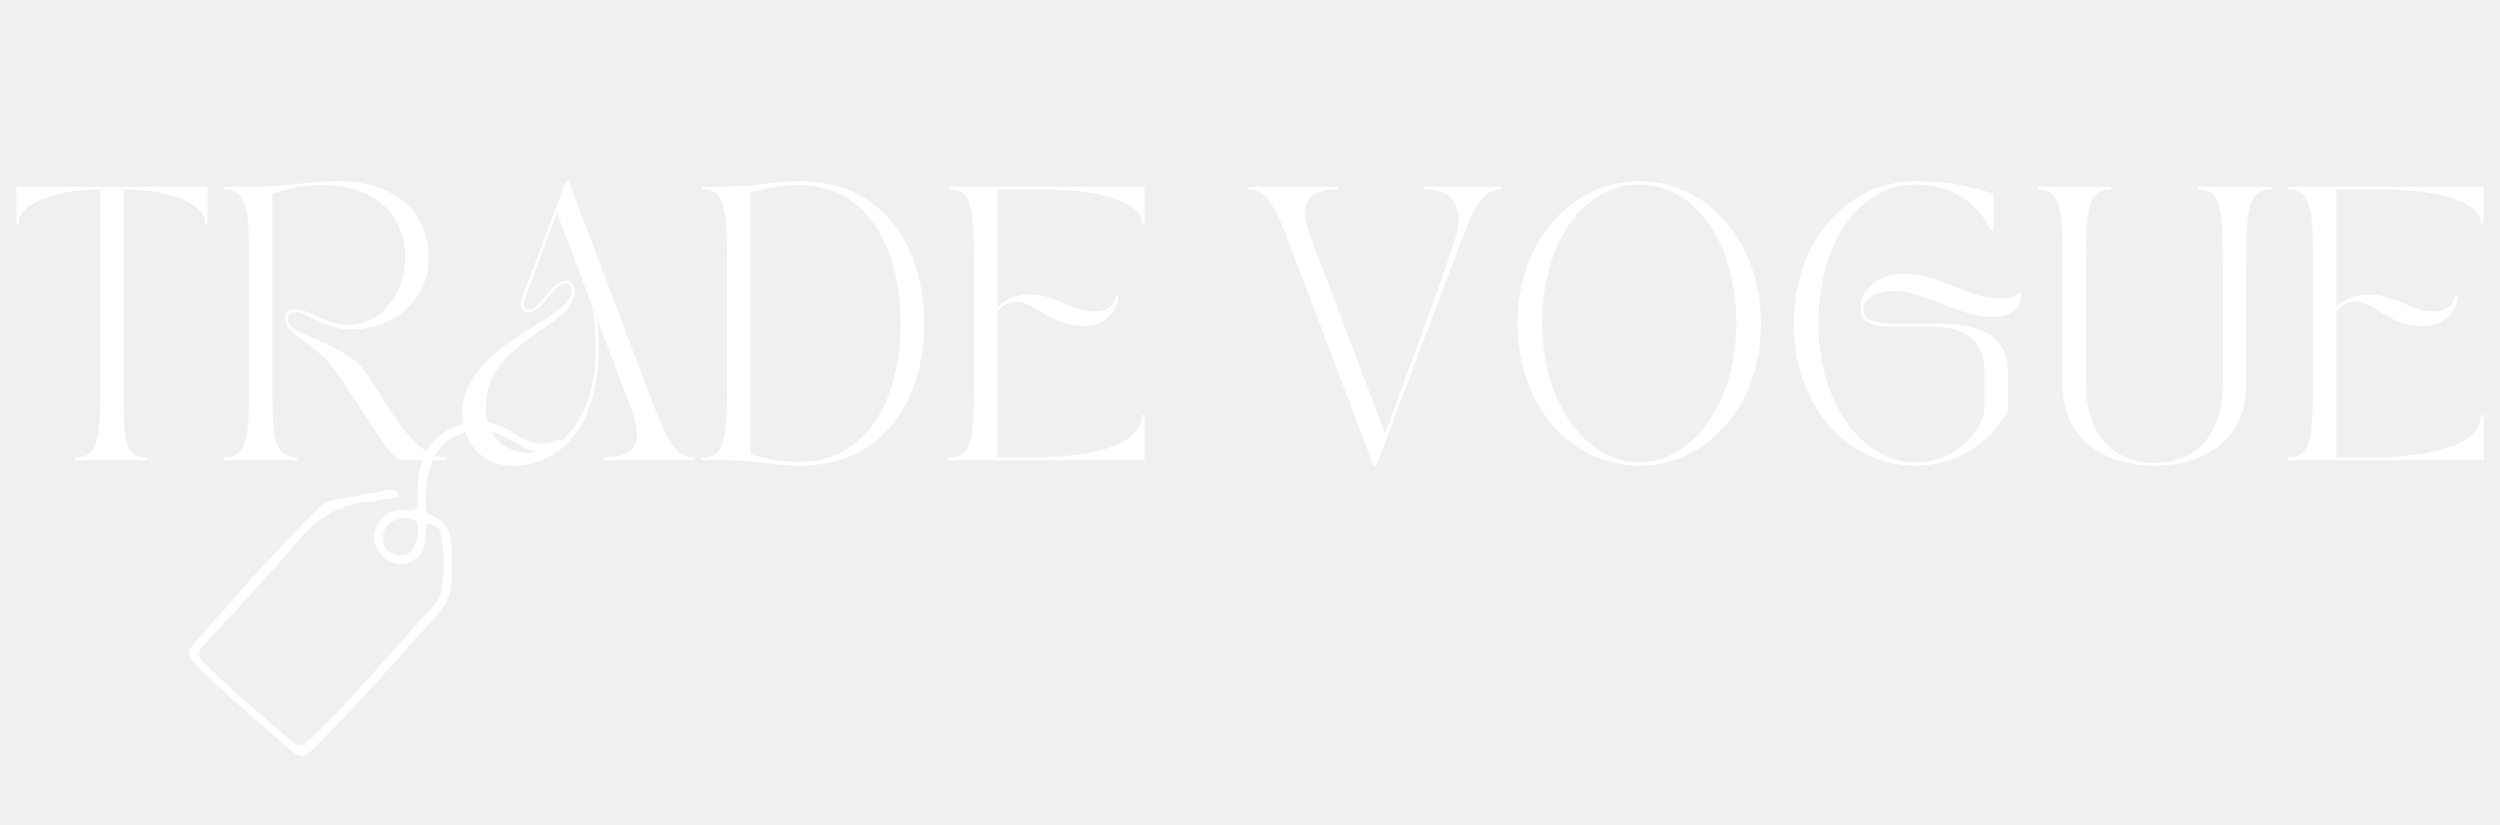
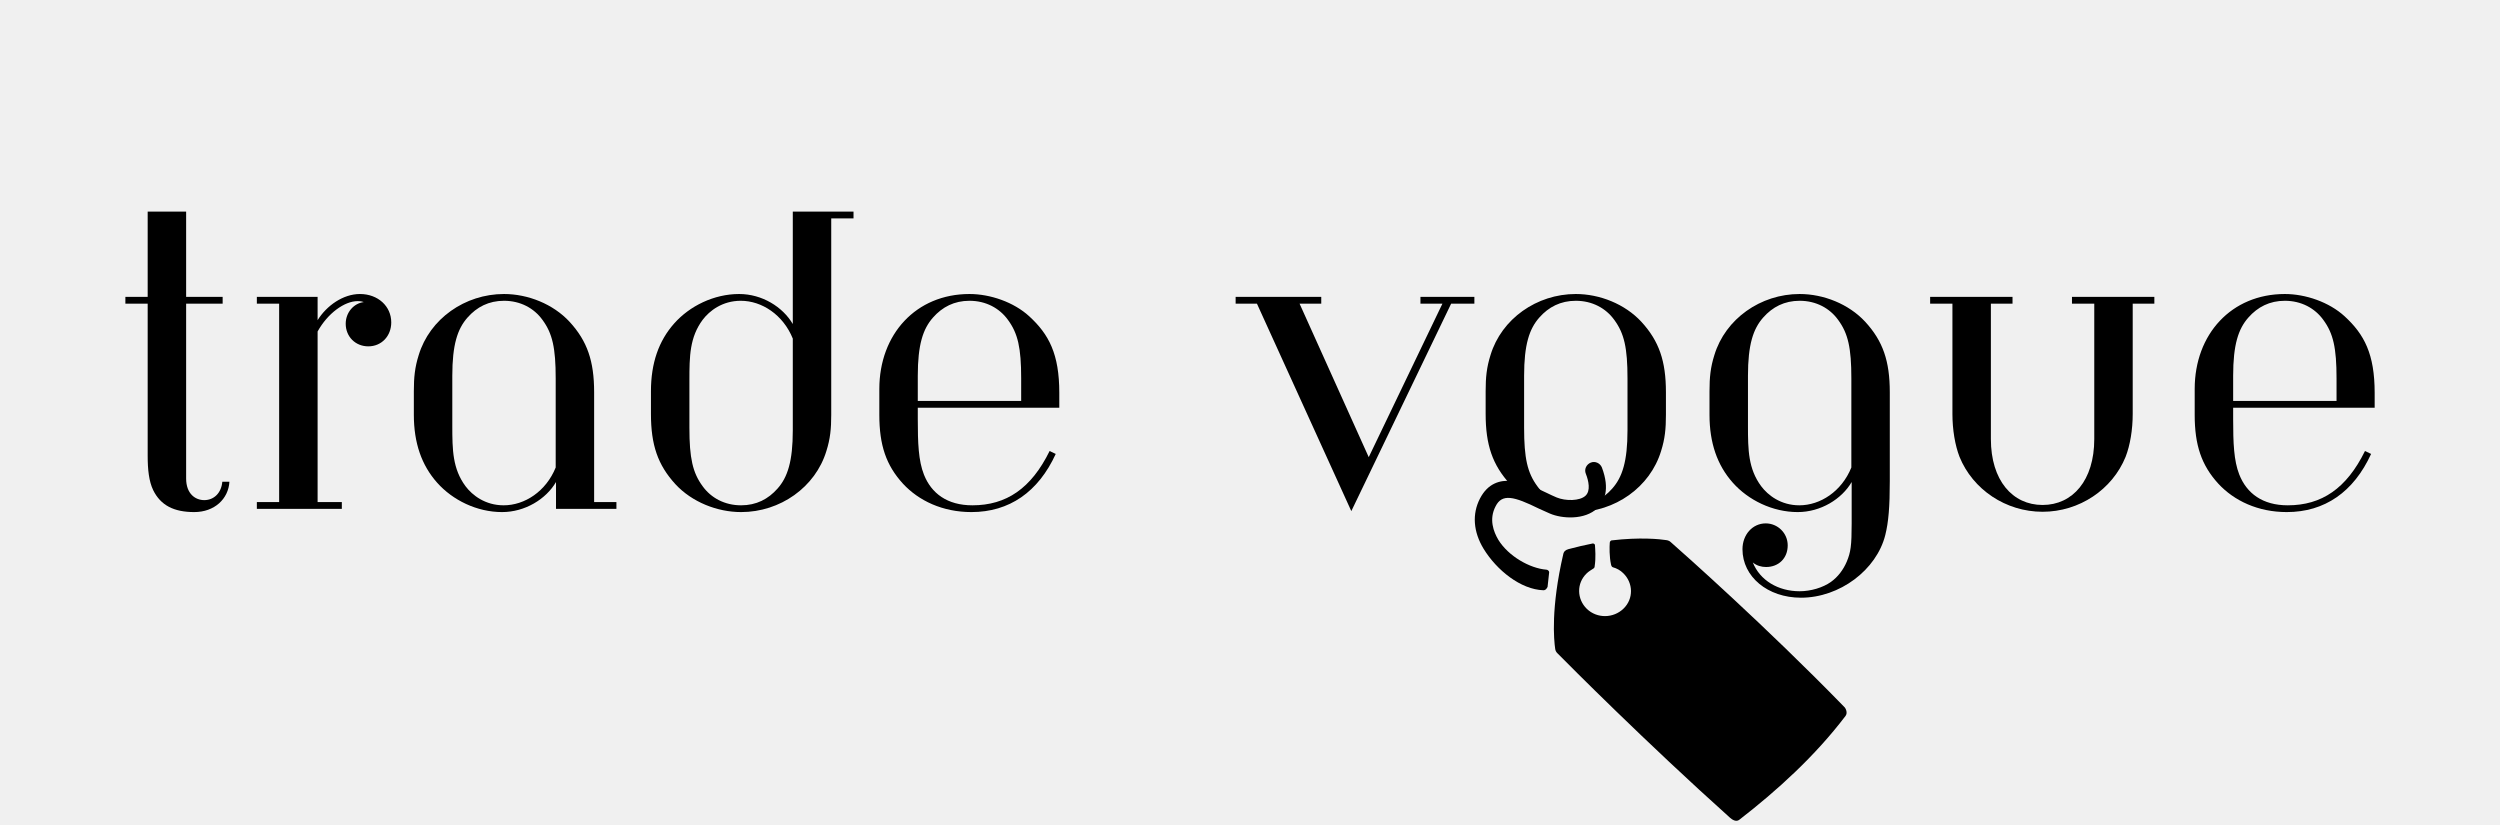
<svg xmlns="http://www.w3.org/2000/svg" width="500" zoomAndPan="magnify" viewBox="0 0 375 123.75" height="165" preserveAspectRatio="xMidYMid meet" version="1.0">
  <defs>
    <g />
-     <clipPath id="dbb63d7a73">
-       <path d="M 28 63 L 84.656 63 L 84.656 114 L 28 114 Z M 28 63 " clip-rule="nonzero" />
+     <clipPath id="e9284595fc">
+       <path d="M 221 69.109 L 241 69.109 L 241 89 L 221 89 Z M 221 69.109 " clip-rule="nonzero" />
+     </clipPath>
+     <clipPath id="70a0a55944">
+       <path d="M 233 80 L 277 80 L 277 123.387 L 233 123.387 Z M 233 80 " clip-rule="nonzero" />
    </clipPath>
  </defs>
-   <g fill="#FFFFFF" fill-opacity="1">
-     <g transform="translate(1.229195, 69.03054)">
+   <g fill="#000000" fill-opacity="1">
+     <g transform="translate(16.38545, 76.32798)">
      <g>
-         <path d="M 1.23 -41.023 L 1.23 -35.484 L 1.641 -35.484 C 1.641 -35.609 1.602 -35.484 1.602 -35.652 C 1.602 -38.398 6.77 -40.613 13.824 -40.613 L 13.824 -11.406 C 13.824 -3.324 13.578 -0.41 10.051 -0.41 L 10.051 0 L 20.758 0 L 20.758 -0.41 C 17.23 -0.41 17.312 -3.324 17.312 -11.406 L 17.312 -40.613 C 24.367 -40.613 29.539 -38.398 29.539 -35.652 C 29.539 -35.484 29.496 -35.609 29.496 -35.484 L 29.906 -35.484 L 29.906 -41.023 Z M 1.23 -41.023 " />
+         <path d="M 16.961 -4.07 C 16.816 -2.375 15.703 -1.309 14.25 -1.309 C 12.941 -1.309 11.535 -2.23 11.535 -4.555 L 11.535 -30.773 L 17.012 -30.773 L 17.012 -31.793 L 11.535 -31.793 L 11.535 -44.586 L 5.766 -44.586 L 5.766 -31.793 L 2.422 -31.793 L 2.422 -30.773 L 5.766 -30.773 L 5.766 -7.949 C 5.766 -5.863 5.961 -4.121 6.59 -2.812 C 7.707 -0.531 9.691 0.484 12.746 0.484 C 15.801 0.484 17.883 -1.504 18.027 -4.07 Z M 16.961 -4.07 " />
      </g>
    </g>
  </g>
-   <g fill="#FFFFFF" fill-opacity="1">
-     <g transform="translate(32.35945, 69.03054)">
+   <g fill="#000000" fill-opacity="1">
+     <g transform="translate(35.86396, 76.32798)">
      <g>
-         <path d="M 1.23 0 L 12.266 0 L 12.266 -0.41 C 8.738 -0.41 8.492 -3.324 8.492 -11.406 L 8.492 -39.957 C 10.996 -40.859 12.965 -41.27 16 -41.27 C 23.629 -41.27 28.43 -37.086 28.43 -30.277 C 28.43 -25.352 25.105 -20.309 19.98 -20.309 C 16.164 -20.309 14.277 -22.645 11.855 -22.645 C 11.117 -22.645 10.422 -22.234 10.422 -21.25 C 10.422 -18.461 14.77 -18.297 18.75 -12.309 C 25.23 -2.586 26.379 0 28.266 0 L 34.543 0 L 34.543 -0.41 C 29.867 -0.41 26.051 -7.711 22.809 -12.758 C 19.488 -17.93 10.832 -18.504 10.832 -21.168 C 10.832 -22.113 11.527 -22.234 12.02 -22.234 C 13.742 -22.234 16.367 -19.609 20.227 -19.609 C 27.363 -19.609 31.957 -24.695 31.957 -30.316 C 31.957 -37.004 27.078 -41.844 18.34 -41.844 C 13.578 -41.844 10.668 -41.023 6.152 -41.023 L 1.23 -41.023 L 1.23 -40.613 C 4.758 -40.613 5.004 -37.703 5.004 -29.621 L 5.004 -11.406 C 5.004 -3.324 4.758 -0.41 1.23 -0.41 Z M 1.23 0 " />
+         <path d="M 11.777 -31.793 L 2.664 -31.793 L 2.664 -30.773 L 6.008 -30.773 L 6.008 -1.02 L 2.664 -1.02 L 2.664 0 L 15.41 0 L 15.41 -1.02 L 11.777 -1.02 L 11.777 -26.605 C 13.277 -29.32 15.801 -31.16 17.785 -31.16 C 18.27 -31.16 18.609 -31.066 18.707 -31.016 C 17.156 -30.824 15.992 -29.418 15.992 -27.77 C 15.992 -25.832 17.445 -24.375 19.387 -24.375 C 21.371 -24.375 22.824 -25.926 22.824 -27.965 C 22.824 -30.387 20.84 -32.227 18.125 -32.227 C 15.605 -32.227 13.133 -30.484 11.777 -28.301 Z M 11.777 -31.793 " />
      </g>
    </g>
  </g>
-   <g fill="#FFFFFF" fill-opacity="1">
-     <g transform="translate(68.1244, 69.03054)">
+   <g fill="#000000" fill-opacity="1">
+     <g transform="translate(58.6858, 76.32798)">
      <g>
-         <path d="M 1.23 -7.18 C 1.23 -2.914 3.938 0.82 8.695 0.82 C 16.859 0.82 21.66 -6.398 21.66 -16.367 C 21.66 -18.34 21.578 -19.98 21.414 -21.293 L 26.5 -7.875 C 28.062 -3.734 28.266 -0.41 22.48 -0.41 L 22.48 0 L 35.938 0 L 35.938 -0.41 C 33.434 -0.41 32.121 -2.668 30.316 -7.18 L 17.188 -41.844 L 16.777 -41.844 C 14.195 -35.035 12.676 -30.973 10.176 -24.367 C 9.766 -23.301 9.969 -22.195 11.117 -22.195 C 13.457 -22.195 14.688 -26.5 16.656 -26.5 C 17.188 -26.5 17.641 -26.172 17.641 -25.395 C 17.641 -21.129 1.23 -17.27 1.23 -7.18 Z M 4.719 -7.957 C 4.719 -18.094 18.094 -19.816 18.094 -25.312 C 18.094 -26.379 17.516 -26.914 16.738 -26.914 C 14.562 -26.914 13.047 -22.605 11.16 -22.605 C 10.504 -22.605 10.176 -23.098 10.707 -24.531 L 15.426 -37.086 L 20.391 -24 C 21.129 -21.578 21.25 -19.324 21.25 -16.285 C 21.25 -9.559 18.012 -1.148 11.16 -1.148 C 7.137 -1.148 4.719 -4.102 4.719 -7.957 Z M 4.719 -7.957 " />
+         <path d="M 24.668 -6.203 C 23.215 -2.617 20.016 -0.531 16.863 -0.531 C 14.102 -0.531 12.164 -2.035 11.145 -3.391 C 9.207 -6.008 9.16 -8.82 9.16 -12.453 L 9.16 -19.965 C 9.16 -24.617 9.934 -26.992 11.438 -28.691 C 12.844 -30.289 14.637 -31.211 16.914 -31.211 C 19.387 -31.211 21.422 -30.094 22.68 -28.352 C 24.184 -26.316 24.668 -24.133 24.668 -19.578 Z M 30.434 -17.496 C 30.434 -22.148 29.418 -25.152 26.75 -28.059 C 24.281 -30.727 20.5 -32.227 16.914 -32.227 C 11.051 -32.227 5.766 -28.496 4.121 -23.066 C 3.539 -21.227 3.391 -19.723 3.391 -17.641 L 3.391 -14.102 C 3.391 -9.887 4.555 -6.543 6.883 -3.926 C 9.207 -1.309 12.844 0.484 16.621 0.484 C 20.062 0.484 23.215 -1.453 24.715 -4.023 L 24.715 0 L 33.777 0 L 33.777 -1.02 L 30.434 -1.02 Z M 30.434 -17.496 " />
      </g>
    </g>
  </g>
-   <g fill="#FFFFFF" fill-opacity="1">
-     <g transform="translate(104.0534, 69.03054)">
+   <g fill="#000000" fill-opacity="1">
+     <g transform="translate(94.25104, 76.32798)">
      <g>
-         <path d="M 1.23 0 L 4.512 0 C 8.82 0 12.348 0.82 15.957 0.82 C 28.594 0.82 34.582 -9.273 34.582 -20.512 C 34.582 -31.754 28.594 -41.844 15.957 -41.844 C 12.348 -41.844 8.82 -41.023 4.512 -41.023 L 1.23 -41.023 L 1.23 -40.613 C 4.758 -40.613 5.004 -37.703 5.004 -29.621 L 5.004 -11.406 C 5.004 -3.324 4.758 -0.41 1.23 -0.41 Z M 8.492 -40.121 C 10.871 -40.859 13.25 -41.27 15.918 -41.27 C 26.051 -41.27 31.055 -31.711 31.055 -20.512 C 31.055 -9.312 26.051 0.246 15.918 0.246 C 13.25 0.246 10.871 -0.164 8.492 -0.902 Z M 8.492 -40.121 " />
+         <path d="M 9.16 -19.289 C 9.16 -22.922 9.207 -25.734 11.145 -28.352 C 12.164 -29.707 14.102 -31.211 16.863 -31.211 C 20.016 -31.211 23.215 -29.125 24.668 -25.539 L 24.668 -11.777 C 24.668 -7.125 23.891 -4.75 22.391 -3.055 C 20.984 -1.453 19.191 -0.531 16.914 -0.531 C 14.441 -0.531 12.406 -1.648 11.145 -3.391 C 9.645 -5.43 9.16 -7.609 9.16 -12.164 Z M 30.434 -43.566 L 33.777 -43.566 L 33.777 -44.586 L 24.668 -44.586 L 24.668 -27.723 C 23.164 -30.289 20.062 -32.227 16.621 -32.227 C 12.844 -32.227 9.207 -30.434 6.883 -27.816 C 4.555 -25.199 3.391 -21.855 3.391 -17.641 L 3.391 -14.25 C 3.391 -9.594 4.41 -6.59 7.074 -3.684 C 9.547 -1.02 13.328 0.484 16.914 0.484 C 22.777 0.484 28.059 -3.246 29.707 -8.676 C 30.289 -10.516 30.434 -12.02 30.434 -14.102 Z M 30.434 -43.566 " />
      </g>
    </g>
  </g>
-   <g fill="#FFFFFF" fill-opacity="1">
-     <g transform="translate(141.0898, 69.03054)">
+   <g fill="#000000" fill-opacity="1">
+     <g transform="translate(128.508, 76.32798)">
      <g>
-         <path d="M 1.23 -40.613 C 4.758 -40.613 5.004 -37.703 5.004 -29.621 L 5.004 -11.406 C 5.004 -3.324 4.758 -0.41 1.23 -0.41 L 1.23 0 L 30.605 0 L 30.605 -6.77 L 30.195 -6.77 C 30.195 -0.863 17.68 -0.41 13.785 -0.41 L 8.531 -0.41 L 8.531 -22.316 C 9.191 -23.18 10.215 -23.793 11.406 -23.754 C 14.316 -23.672 16.41 -20.145 21.414 -20.145 C 24.656 -20.145 26.664 -22.234 26.664 -24.656 L 26.254 -24.656 C 26.254 -23.219 24.777 -22.316 23.219 -22.316 C 19.609 -22.316 17.352 -24.859 13.293 -24.859 C 11.406 -24.859 9.766 -24.164 8.531 -22.973 L 8.531 -40.613 L 15.344 -40.613 C 24.777 -40.613 30.195 -38.398 30.195 -35.652 L 30.195 -35.484 L 30.605 -35.484 L 30.605 -41.023 L 1.23 -41.023 Z M 1.23 -40.613 " />
+         <path d="M 30.387 -15.168 L 30.387 -17.398 C 30.387 -23.215 28.836 -26.172 25.879 -28.883 C 23.555 -31.016 20.016 -32.227 16.914 -32.227 C 8.918 -32.227 3.391 -26.219 3.391 -17.98 L 3.391 -14.102 C 3.391 -9.547 4.41 -6.543 6.93 -3.781 C 9.305 -1.211 12.891 0.484 17.203 0.484 C 22.875 0.484 27.234 -2.52 29.852 -8.238 L 28.934 -8.676 C 26.172 -3.055 22.438 -0.531 17.352 -0.531 C 13.57 -0.531 11.195 -2.328 10.082 -5.137 C 9.258 -7.223 9.16 -9.887 9.16 -13.473 L 9.16 -15.168 Z M 24.668 -16.188 L 9.16 -16.188 L 9.16 -19.965 C 9.16 -24.617 9.934 -26.992 11.438 -28.691 C 12.844 -30.289 14.637 -31.211 16.914 -31.211 C 19.387 -31.211 21.422 -30.094 22.68 -28.352 C 24.184 -26.316 24.668 -24.133 24.668 -19.578 Z M 24.668 -16.188 " />
      </g>
    </g>
  </g>
-   <g fill="#FFFFFF" fill-opacity="1">
-     <g transform="translate(172.9173, 69.03054)">
+   <g fill="#000000" fill-opacity="1">
+     <g transform="translate(161.3114, 76.32798)">
      <g />
    </g>
  </g>
-   <g fill="#FFFFFF" fill-opacity="1">
-     <g transform="translate(187.2725, 69.03054)">
+   <g fill="#000000" fill-opacity="1">
+     <g transform="translate(185.3446, 76.32798)">
      <g>
-         <path d="M 0 -40.613 C 2.504 -40.613 3.816 -38.359 5.621 -33.844 L 18.75 0.82 L 19.16 0.82 L 32.285 -33.844 C 34.008 -38.398 35.402 -40.613 37.906 -40.613 L 37.906 -41.023 L 26.297 -41.023 L 26.297 -40.613 C 32.082 -40.613 32 -36.309 30.934 -33.023 C 27.773 -23.301 23.918 -13.621 20.512 -3.938 L 9.438 -33.148 C 7.875 -37.293 7.672 -40.613 13.457 -40.613 L 13.457 -41.023 L 0 -41.023 Z M 0 -40.613 " />
+         <path d="M 35.812 -30.773 L 35.812 -31.793 L 27.723 -31.793 L 27.723 -30.773 L 31.016 -30.773 L 19.965 -7.754 L 9.594 -30.773 L 12.844 -30.773 L 12.844 -31.793 L 0 -31.793 L 0 -30.773 L 3.199 -30.773 L 17.352 0.34 L 32.324 -30.773 Z M 35.812 -30.773 " />
      </g>
    </g>
  </g>
-   <g fill="#FFFFFF" fill-opacity="1">
-     <g transform="translate(225.1702, 69.03054)">
+   <g fill="#000000" fill-opacity="1">
+     <g transform="translate(219.6985, 76.32798)">
      <g>
-         <path d="M 20.719 0.82 C 30.934 0.82 38.973 -8.203 38.973 -20.512 C 38.973 -32.82 30.934 -41.844 20.719 -41.844 C 10.504 -41.844 2.461 -32.82 2.461 -20.512 C 2.461 -8.203 10.504 0.82 20.719 0.82 Z M 20.719 -41.352 C 29.211 -41.352 35.281 -32.492 35.281 -20.512 C 35.281 -8.531 28.637 0.328 20.719 0.328 C 12.801 0.328 6.152 -8.531 6.152 -20.512 C 6.152 -32.492 12.227 -41.352 20.719 -41.352 Z M 20.719 -41.352 " />
+         <path d="M 30.191 -17.496 C 30.191 -22.148 29.176 -25.152 26.508 -28.059 C 24.039 -30.727 20.258 -32.227 16.672 -32.227 C 10.809 -32.227 5.523 -28.496 3.879 -23.066 C 3.297 -21.227 3.148 -19.723 3.148 -17.641 L 3.148 -14.25 C 3.148 -9.594 4.168 -6.59 6.832 -3.684 C 9.305 -1.02 13.086 0.484 16.672 0.484 C 22.535 0.484 27.816 -3.246 29.465 -8.676 C 30.047 -10.516 30.191 -12.02 30.191 -14.102 Z M 24.426 -11.777 C 24.426 -7.125 23.648 -4.75 22.148 -3.055 C 20.742 -1.453 18.949 -0.531 16.672 -0.531 C 14.199 -0.531 12.164 -1.648 10.902 -3.391 C 9.402 -5.43 8.918 -7.609 8.918 -12.164 L 8.918 -19.965 C 8.918 -24.617 9.691 -26.992 11.195 -28.691 C 12.602 -30.289 14.395 -31.211 16.672 -31.211 C 19.145 -31.211 21.18 -30.094 22.438 -28.352 C 23.941 -26.316 24.426 -24.133 24.426 -19.578 Z M 24.426 -11.777 " />
      </g>
    </g>
  </g>
-   <g fill="#FFFFFF" fill-opacity="1">
-     <g transform="translate(266.5952, 69.03054)">
+   <g fill="#000000" fill-opacity="1">
+     <g transform="translate(253.0348, 76.32798)">
      <g>
-         <path d="M 2.461 -20.512 C 2.461 -8.203 10.504 0.82 20.719 0.82 C 26.582 0.82 31.465 -2.133 34.582 -7.301 L 34.582 -13.211 C 34.582 -19.773 28.719 -20.512 23.098 -20.512 C 17.93 -20.512 12.922 -19.855 12.922 -22.605 C 12.922 -24.531 15.262 -25.395 17.805 -25.395 C 21.867 -25.395 27.406 -21.457 32.328 -21.457 C 34.871 -21.457 37.129 -22.891 36.473 -25.477 C 36.473 -25.477 36.348 -24.246 33.477 -24.246 C 28.184 -24.246 24.82 -27.98 18.707 -27.98 C 16.246 -27.98 12.473 -26.297 12.473 -22.809 C 12.473 -20.391 14.809 -20.02 17.805 -20.02 C 23.301 -20.02 31.055 -21.211 31.055 -13.211 L 31.055 -7.426 C 31.055 -5.949 27.938 0.328 20.719 0.328 C 12.801 0.328 6.152 -8.531 6.152 -20.512 C 6.152 -32.492 12.227 -41.352 20.719 -41.352 C 29.496 -41.352 32 -34.461 32 -34.461 L 32.41 -34.461 L 32.41 -39.957 C 29.25 -41.023 25.762 -41.844 20.719 -41.844 C 10.504 -41.844 2.461 -32.82 2.461 -20.512 Z M 2.461 -20.512 " />
+         <path d="M 24.668 -6.203 C 23.215 -2.617 20.016 -0.531 16.863 -0.531 C 14.102 -0.531 12.164 -2.035 11.145 -3.391 C 9.207 -6.008 9.16 -8.82 9.16 -12.453 L 9.16 -19.965 C 9.16 -24.617 9.934 -26.992 11.438 -28.691 C 12.844 -30.289 14.637 -31.211 16.914 -31.211 C 19.387 -31.211 21.422 -30.094 22.68 -28.352 C 24.184 -26.316 24.668 -24.133 24.668 -19.578 Z M 30.434 -17.496 C 30.434 -22.148 29.418 -25.152 26.75 -28.059 C 24.281 -30.727 20.5 -32.227 16.914 -32.227 C 11.051 -32.227 5.766 -28.496 4.121 -23.066 C 3.539 -21.227 3.391 -19.723 3.391 -17.641 L 3.391 -14.102 C 3.391 -9.887 4.555 -6.543 6.883 -3.926 C 9.207 -1.309 12.844 0.484 16.621 0.484 C 20.062 0.484 23.215 -1.453 24.715 -4.023 L 24.715 2.18 C 24.715 5.523 24.57 6.492 23.988 7.898 C 23.457 9.16 22.633 10.227 21.613 10.953 C 20.402 11.824 18.562 12.359 16.914 12.359 C 13.668 12.359 10.953 10.711 9.887 8.043 C 10.469 8.531 11.195 8.723 11.875 8.723 C 13.762 8.723 15.121 7.414 15.121 5.477 C 15.121 3.633 13.617 2.18 11.824 2.18 C 9.84 2.18 8.336 3.879 8.336 6.059 C 8.336 10.176 12.117 13.328 17.105 13.328 C 22.922 13.328 28.449 9.16 29.758 3.926 C 30.242 1.988 30.434 -0.289 30.434 -4.168 Z M 30.434 -17.496 " />
      </g>
    </g>
  </g>
-   <g fill="#FFFFFF" fill-opacity="1">
-     <g transform="translate(304.3699, 69.03054)">
+   <g fill="#000000" fill-opacity="1">
+     <g transform="translate(286.8557, 76.32798)">
      <g>
-         <path d="M 1.23 -40.613 C 4.758 -40.613 5.004 -37.703 5.004 -29.621 L 5.004 -11.406 C 5.004 -3.117 11.324 0.82 18.871 0.82 C 26.418 0.82 32.574 -3.199 32.574 -11.406 L 32.574 -29.621 C 32.574 -37.703 32.82 -40.613 36.348 -40.613 L 36.348 -41.023 L 25.27 -41.023 L 25.27 -40.613 C 28.801 -40.613 29.047 -37.703 29.047 -29.621 L 29.047 -11.406 C 29.047 -3.488 24.695 0.41 18.871 0.41 C 13.047 0.41 8.531 -3.445 8.531 -11.406 L 8.531 -29.621 C 8.531 -37.703 8.777 -40.613 12.309 -40.613 L 12.309 -41.023 L 1.23 -41.023 Z M 1.23 -40.613 " />
+         <path d="M 23.941 -31.793 L 23.941 -30.773 L 27.285 -30.773 L 27.285 -10.469 C 27.285 -4.266 24.039 -0.582 19.531 -0.582 C 15.023 -0.582 11.777 -4.266 11.777 -10.469 L 11.777 -30.773 L 15.023 -30.773 L 15.023 -31.793 L 2.664 -31.793 L 2.664 -30.773 L 6.008 -30.773 L 6.008 -14.25 C 6.008 -11.875 6.398 -9.547 7.074 -7.801 C 9.062 -2.906 14.004 0.438 19.531 0.438 C 25.055 0.438 30 -2.906 31.984 -7.801 C 32.664 -9.547 33.051 -11.875 33.051 -14.25 L 33.051 -30.773 L 36.297 -30.773 L 36.297 -31.793 Z M 23.941 -31.793 " />
      </g>
    </g>
  </g>
-   <g fill="#FFFFFF" fill-opacity="1">
-     <g transform="translate(341.9395, 69.03054)">
+   <g fill="#000000" fill-opacity="1">
+     <g transform="translate(325.8128, 76.32798)">
      <g>
-         <path d="M 1.23 -40.613 C 4.758 -40.613 5.004 -37.703 5.004 -29.621 L 5.004 -11.406 C 5.004 -3.324 4.758 -0.41 1.23 -0.41 L 1.23 0 L 30.605 0 L 30.605 -6.77 L 30.195 -6.77 C 30.195 -0.863 17.68 -0.41 13.785 -0.41 L 8.531 -0.41 L 8.531 -22.316 C 9.191 -23.18 10.215 -23.793 11.406 -23.754 C 14.316 -23.672 16.41 -20.145 21.414 -20.145 C 24.656 -20.145 26.664 -22.234 26.664 -24.656 L 26.254 -24.656 C 26.254 -23.219 24.777 -22.316 23.219 -22.316 C 19.609 -22.316 17.352 -24.859 13.293 -24.859 C 11.406 -24.859 9.766 -24.164 8.531 -22.973 L 8.531 -40.613 L 15.344 -40.613 C 24.777 -40.613 30.195 -38.398 30.195 -35.652 L 30.195 -35.484 L 30.605 -35.484 L 30.605 -41.023 L 1.23 -41.023 Z M 1.23 -40.613 " />
+         <path d="M 30.387 -15.168 L 30.387 -17.398 C 30.387 -23.215 28.836 -26.172 25.879 -28.883 C 23.555 -31.016 20.016 -32.227 16.914 -32.227 C 8.918 -32.227 3.391 -26.219 3.391 -17.98 L 3.391 -14.102 C 3.391 -9.547 4.41 -6.543 6.93 -3.781 C 9.305 -1.211 12.891 0.484 17.203 0.484 C 22.875 0.484 27.234 -2.52 29.852 -8.238 L 28.934 -8.676 C 26.172 -3.055 22.438 -0.531 17.352 -0.531 C 13.57 -0.531 11.195 -2.328 10.082 -5.137 C 9.258 -7.223 9.16 -9.887 9.16 -13.473 L 9.16 -15.168 Z M 24.668 -16.188 L 9.16 -16.188 L 9.16 -19.965 C 9.16 -24.617 9.934 -26.992 11.438 -28.691 C 12.844 -30.289 14.637 -31.211 16.914 -31.211 C 19.387 -31.211 21.422 -30.094 22.68 -28.352 C 24.184 -26.316 24.668 -24.133 24.668 -19.578 Z M 24.668 -16.188 " />
      </g>
    </g>
  </g>
-   <g clip-path="url(#dbb63d7a73)">
-     <path fill="#FFFFFF" d="M 56 75.223 C 51 75.352 47.488 77.812 44.398 81.457 C 39.902 86.758 35.125 91.82 30.43 96.949 C 29.465 98.004 29.883 98.711 30.703 99.52 C 34.527 103.309 38.637 106.777 42.703 110.297 C 44.898 112.203 44.984 112.27 47.078 110.305 C 50.496 107.105 53.594 103.586 56.73 100.113 C 59.555 96.98 62.312 93.785 65.16 90.672 C 65.941 89.816 66.223 88.871 66.332 87.785 C 66.57 85.422 66.664 83.062 66.262 80.711 C 65.988 79.109 65.848 79.012 64.117 78.5 C 63.688 79.211 63.941 80.02 63.867 80.77 C 63.676 82.75 62.57 84.195 60.93 84.566 C 59.375 84.914 57.66 84.102 56.691 82.555 C 55.852 81.219 56.043 79.152 57.145 77.863 C 58.141 76.695 59.492 76.379 60.922 76.543 C 62.285 76.699 62.75 76.207 62.648 74.859 C 62.516 73.137 62.781 71.438 63.188 69.758 C 64.57 63.98 71.633 61.648 76.363 64.531 C 76.836 64.82 77.305 65.121 77.777 65.414 C 79.477 66.469 81.25 66.934 83.188 66.113 C 83.699 65.895 84.27 65.816 84.461 66.461 C 84.648 67.078 84.016 67.188 83.613 67.352 C 81.328 68.285 79.254 67.676 77.305 66.402 C 75.52 65.234 73.66 64.473 71.449 64.617 C 68.004 64.84 65.535 66.742 64.527 70.055 C 63.922 72.043 63.848 74.07 63.879 76.121 C 63.887 76.703 64.07 77.109 64.637 77.301 C 66.934 78.066 67.652 79.883 67.715 82.078 C 67.77 83.84 67.766 85.609 67.707 87.375 C 67.652 89.082 67.09 90.523 65.883 91.871 C 59.973 98.469 54.156 105.145 47.906 111.426 C 45.309 114.039 45.316 114.027 42.562 111.609 C 38.383 107.938 34.082 104.406 30.156 100.453 C 27.828 98.109 27.797 98.035 29.965 95.551 C 35.754 88.914 41.613 82.34 47.875 76.141 C 48.582 75.445 49.371 75.105 50.309 74.941 C 52.859 74.492 55.406 74.02 57.957 73.566 C 58.273 73.512 58.602 73.477 58.918 73.496 C 59.312 73.516 59.676 73.676 59.664 74.145 C 59.652 74.543 59.32 74.652 58.984 74.711 C 58.027 74.871 57.07 75.031 56 75.223 M 57.887 82.348 C 59.098 83.398 60.527 83.594 61.504 82.836 C 62.438 82.117 63.066 79.301 62.52 78.312 C 62.375 78.047 62.141 77.898 61.863 77.855 C 60.543 77.648 59.215 77.688 58.242 78.695 C 57.301 79.672 57.176 80.902 57.887 82.348 Z M 57.887 82.348 " fill-opacity="1" fill-rule="nonzero" />
+   <g clip-path="url(#e9284595fc)">
+     <path fill="#000000" d="M 231.52 88.539 C 228.09 88.426 224.5 85.516 222.547 82.332 C 220.988 79.77 220.793 77.094 222 74.77 C 224.344 70.273 229.141 72.559 231.984 73.922 C 232.535 74.191 233.035 74.426 233.504 74.621 C 234.832 75.168 236.973 75.168 237.832 74.352 C 238.613 73.617 238.301 72.141 237.871 71.055 C 237.602 70.395 237.953 69.66 238.613 69.391 C 239.27 69.121 240.016 69.473 240.285 70.125 C 241.531 73.422 240.637 75.25 239.621 76.219 C 237.711 78.047 234.281 77.809 232.488 77.035 C 231.977 76.797 231.438 76.57 230.848 76.301 C 227.066 74.438 225.312 74.008 224.336 75.949 C 223.32 77.891 224.023 79.75 224.762 80.992 C 226.246 83.398 229.445 85.258 231.977 85.453 C 232.133 85.453 232.406 85.648 232.371 85.879 L 232.133 88.047 C 232.105 88.043 231.953 88.539 231.52 88.539 Z M 231.52 88.539 " fill-opacity="1" fill-rule="nonzero" />
+   </g>
+   <g clip-path="url(#70a0a55944)">
+     <path fill="#000000" d="M 241.93 85.09 C 242.516 85.246 243.062 85.555 243.488 85.98 C 245.008 87.457 245.047 89.82 243.531 91.289 C 242.012 92.766 239.555 92.801 238.027 91.332 C 236.512 89.855 236.469 87.488 237.988 86.02 C 238.301 85.711 238.652 85.516 239.004 85.285 C 239.16 85.203 239.199 85.047 239.199 84.934 C 239.398 83.695 239.281 82.332 239.242 81.754 C 239.242 81.598 239.004 81.516 238.93 81.516 C 237.758 81.754 236.551 82.023 235.266 82.371 C 234.836 82.488 234.559 82.723 234.484 83.148 C 232.617 91.215 233.082 95.988 233.281 97.344 C 233.32 97.613 233.434 97.809 233.59 97.965 C 235.348 99.75 246.891 111.352 259.52 122.676 C 259.793 122.91 260.414 123.375 260.922 122.945 C 266.582 118.562 272.27 113.398 276.832 107.387 C 277.184 106.922 276.871 106.223 276.594 105.992 C 264.898 93.973 252.691 83.148 250.625 81.328 C 250.426 81.133 250.199 81.059 249.961 81.02 C 248.984 80.863 245.984 80.555 241.734 81.059 C 241.652 81.059 241.465 81.215 241.465 81.41 C 241.422 82.027 241.383 83.465 241.66 84.703 C 241.695 84.859 241.777 85.047 241.93 85.09 Z M 241.93 85.09 " fill-opacity="1" fill-rule="nonzero" />
  </g>
</svg>
